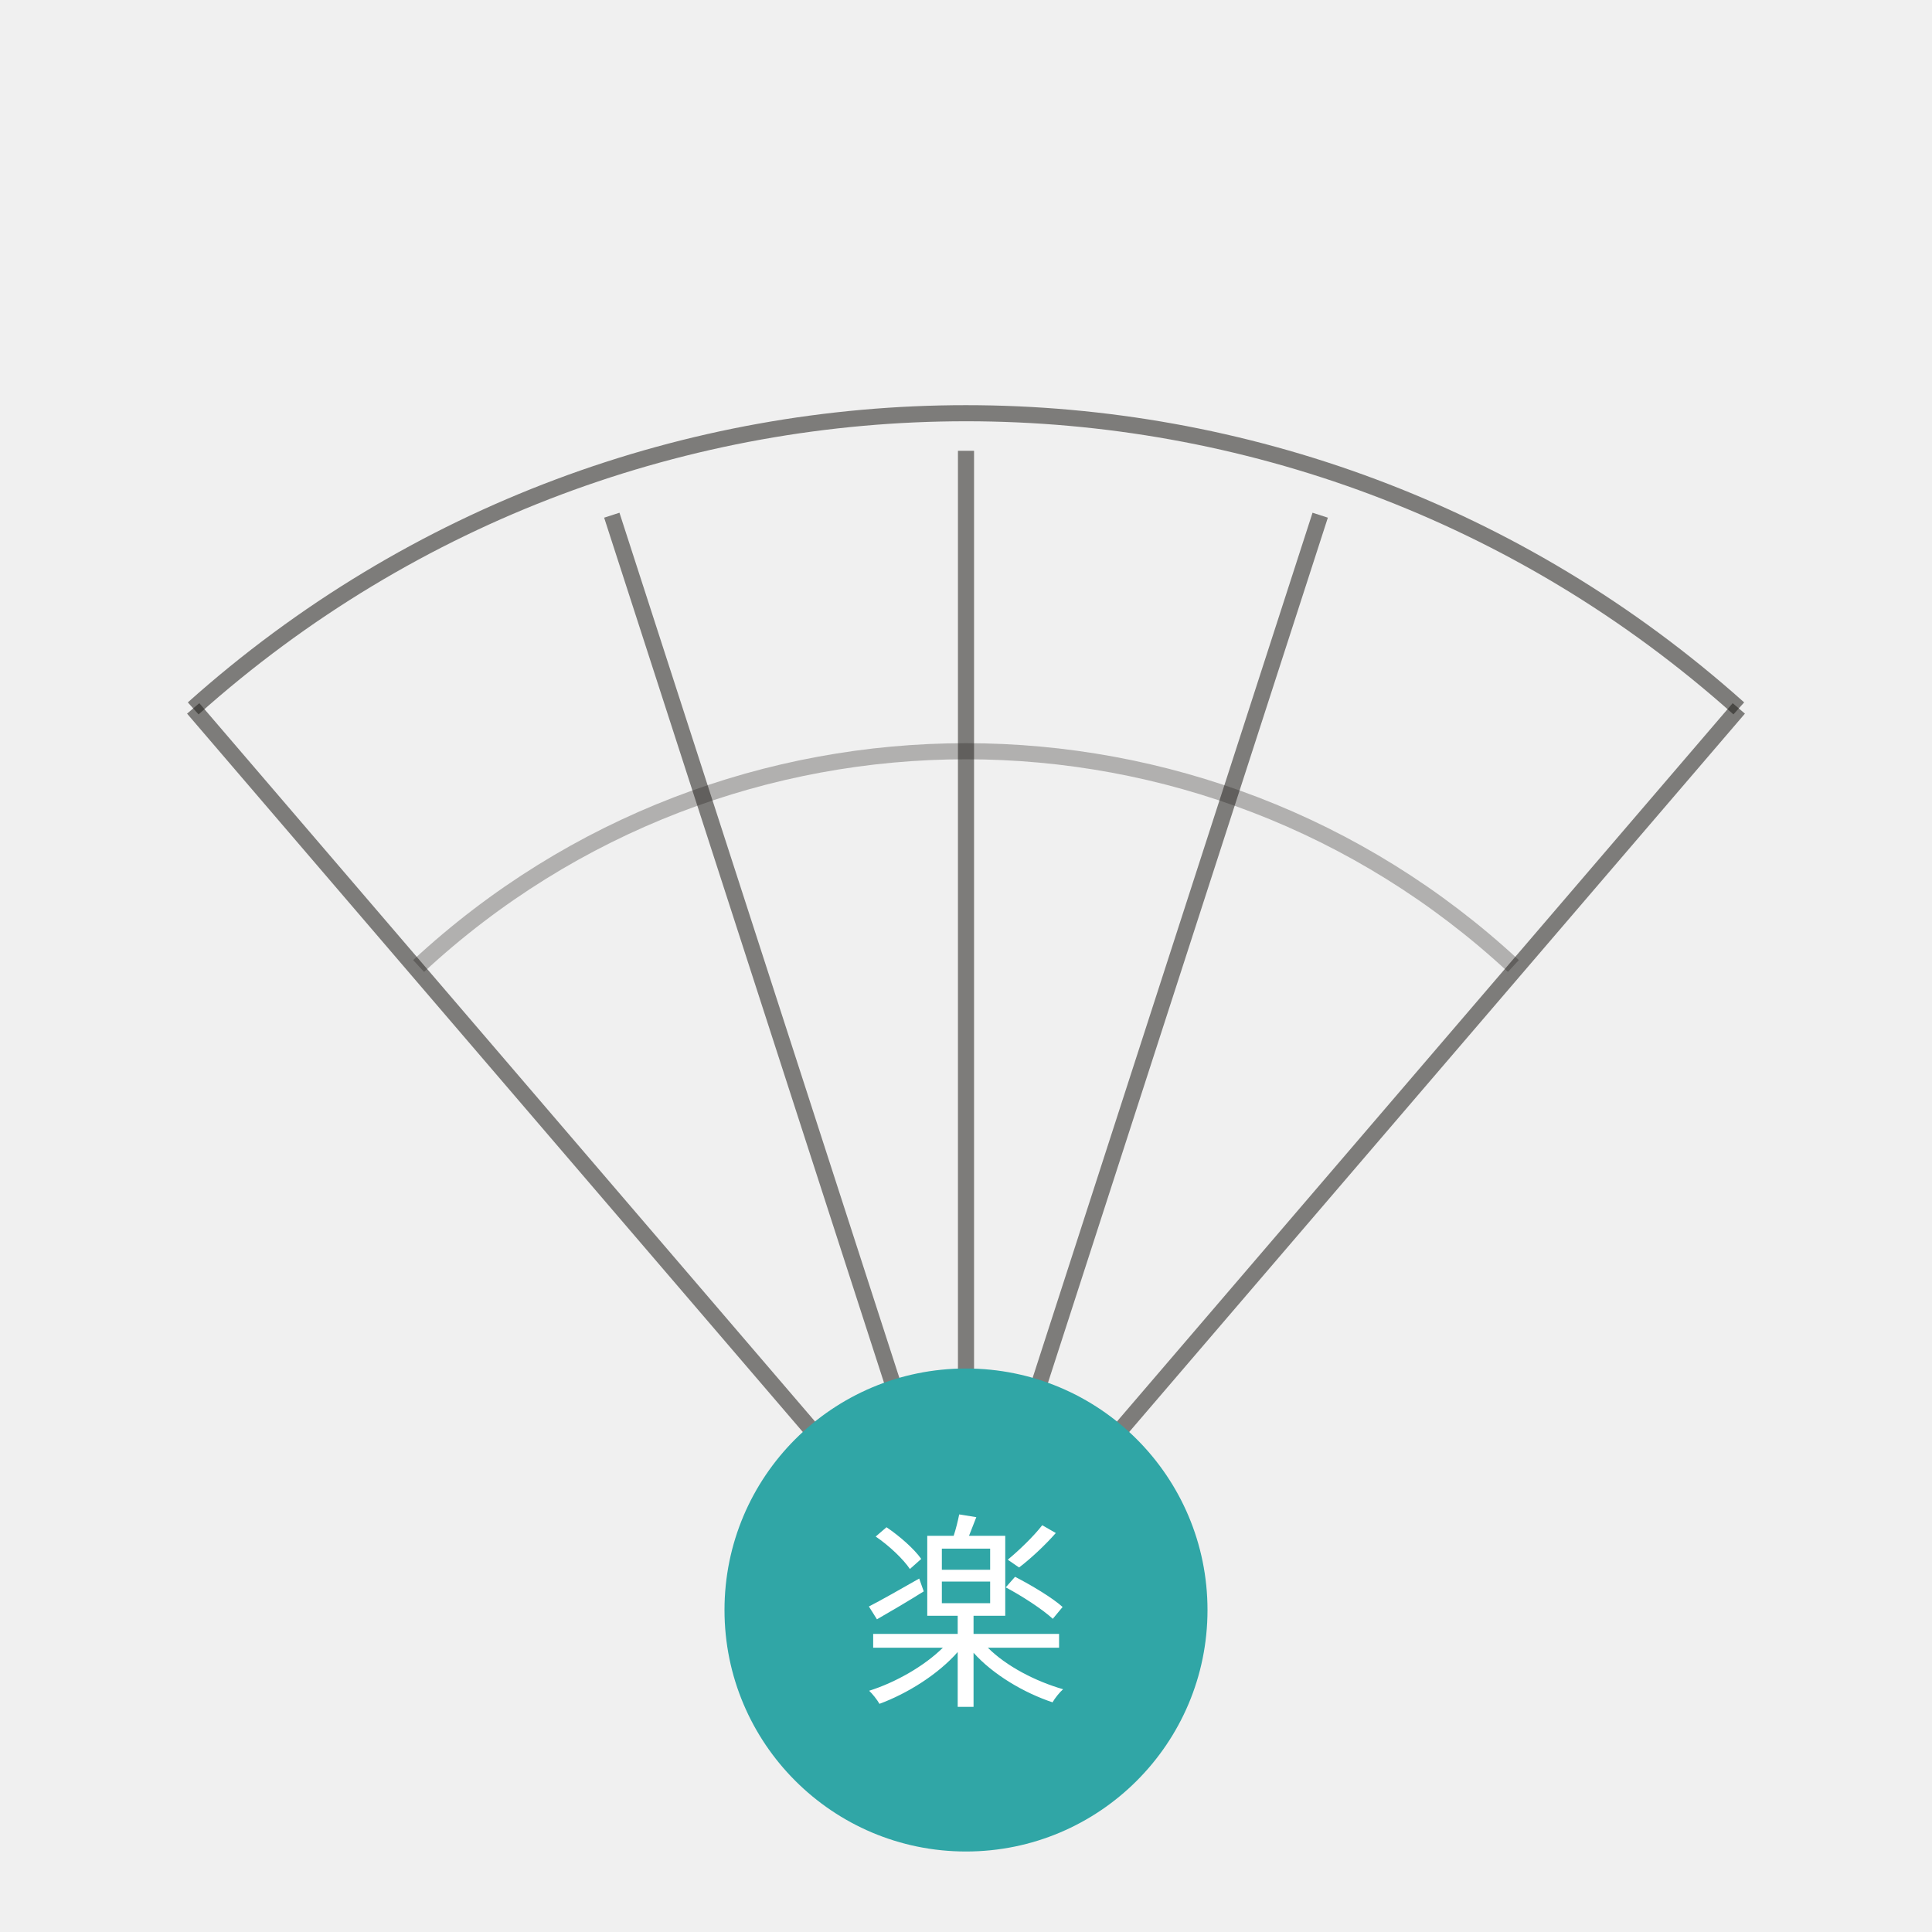
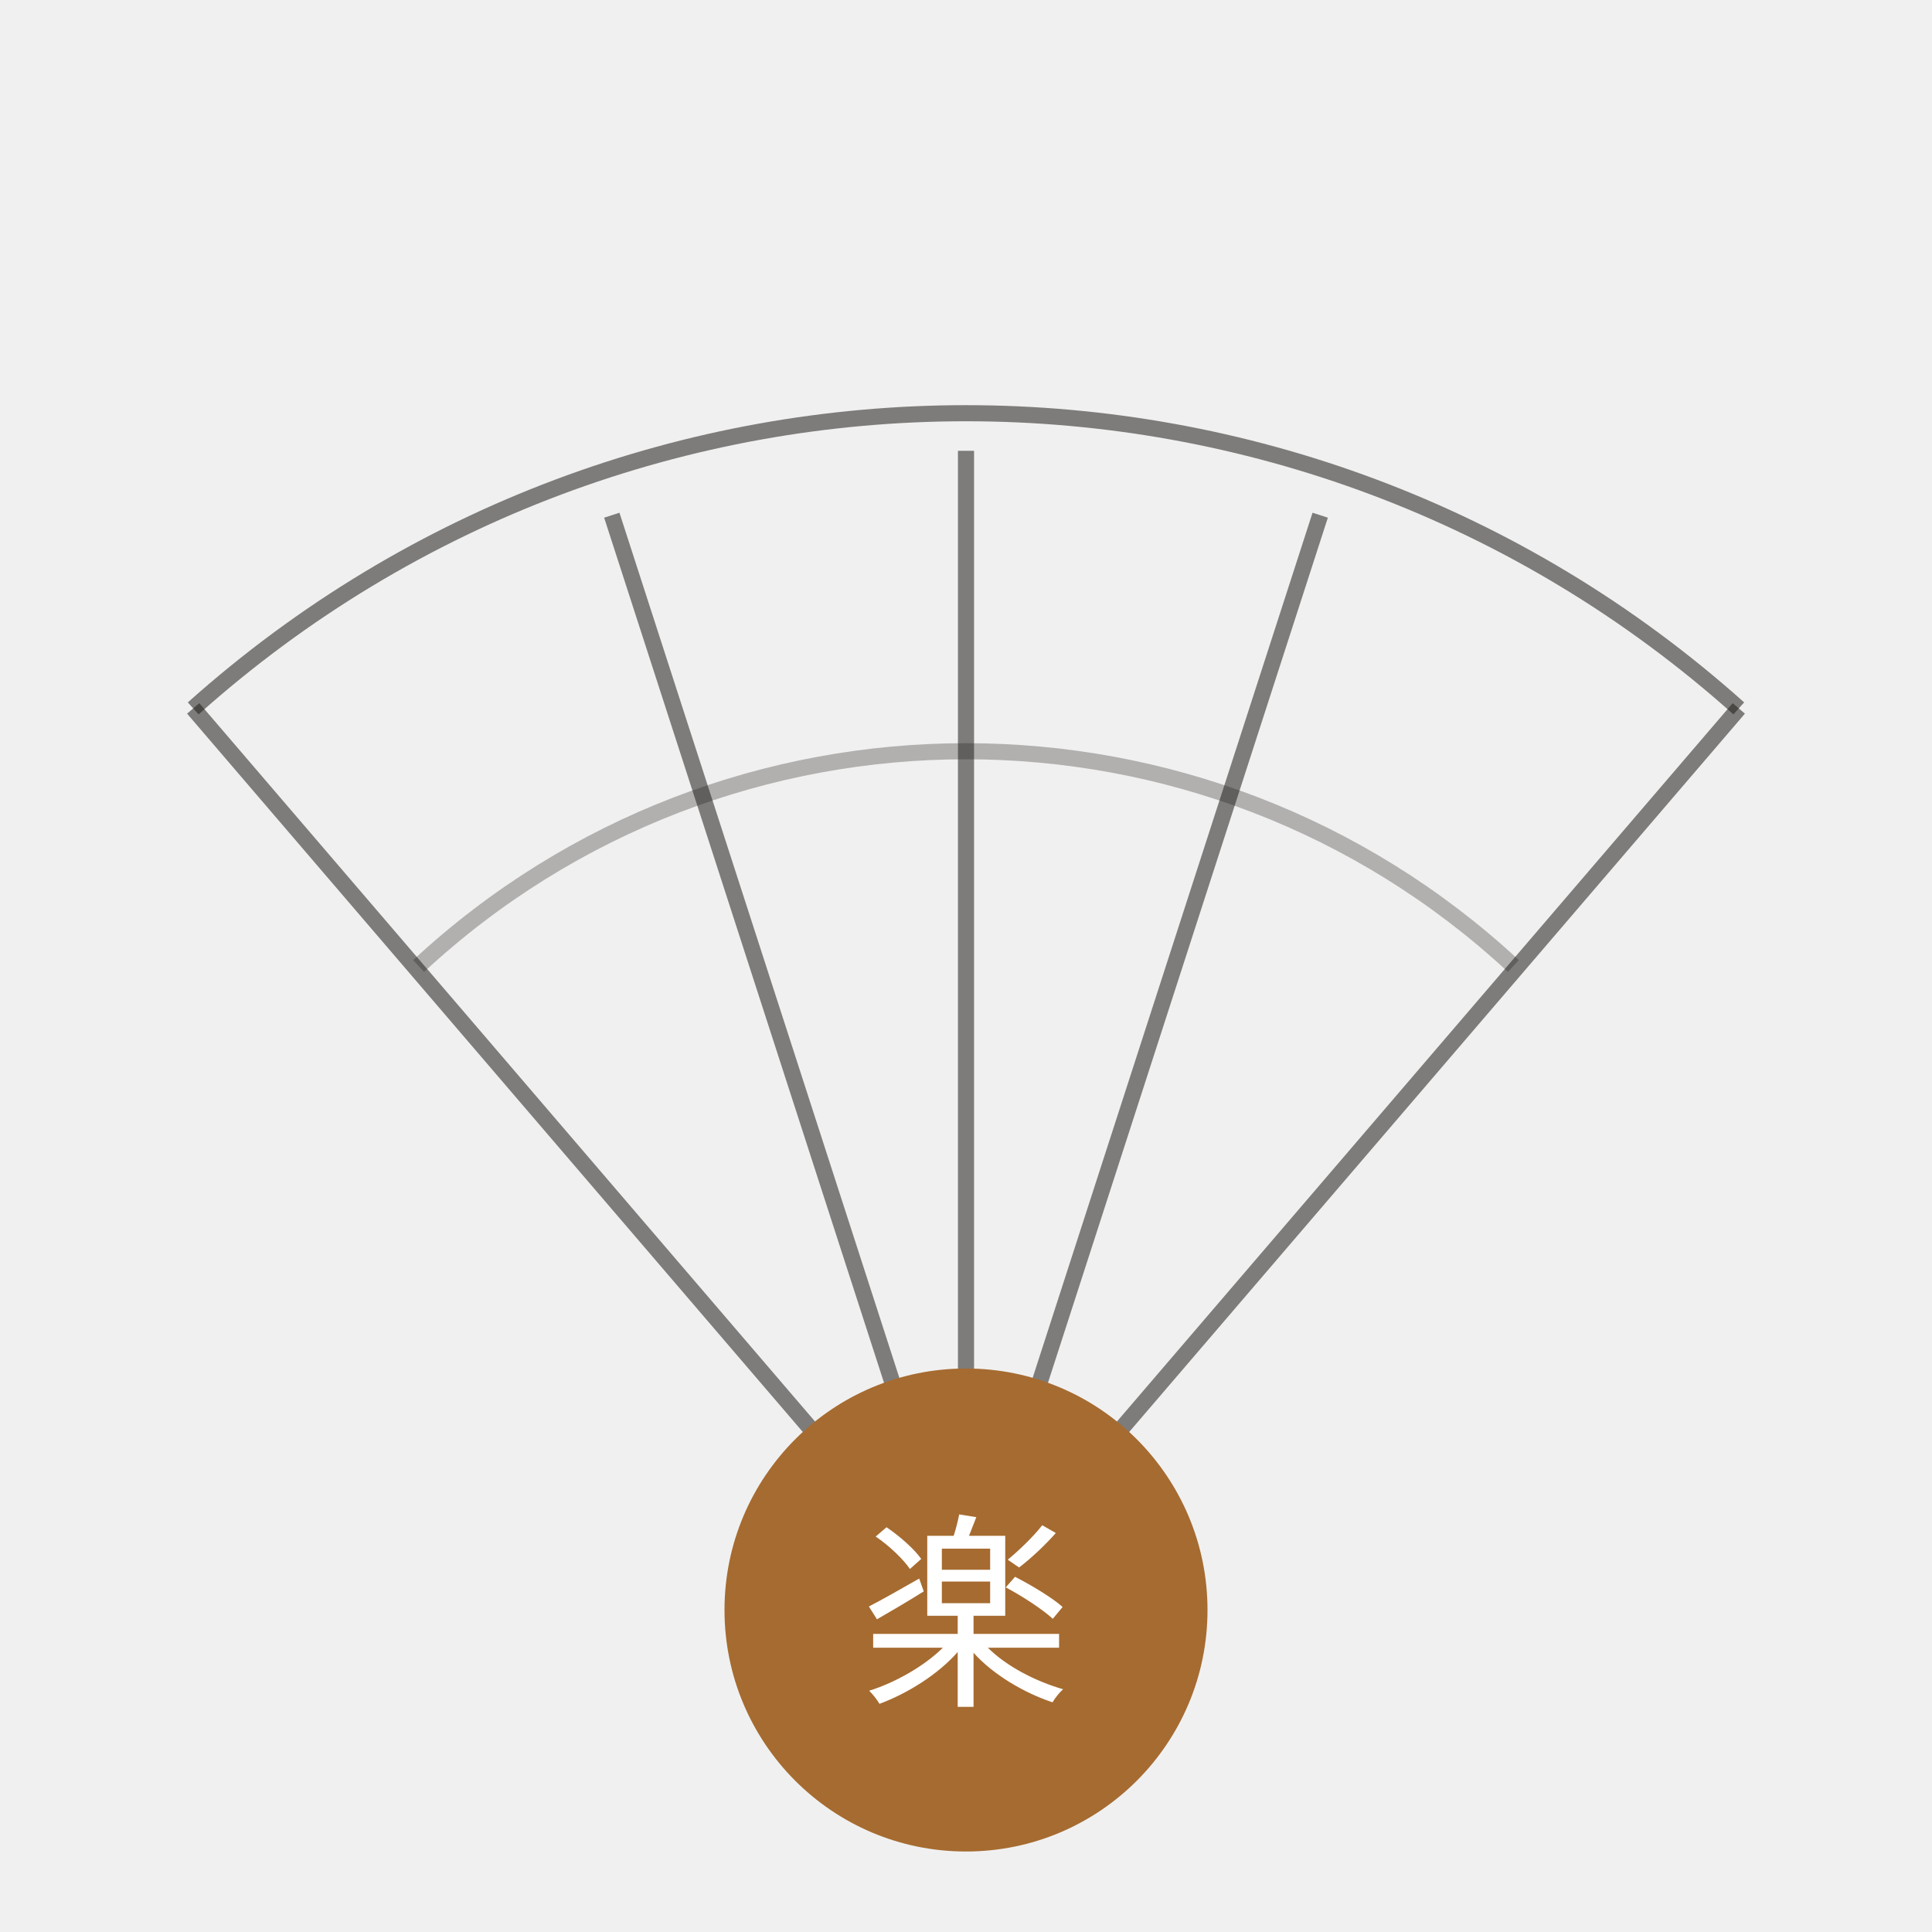
- <svg xmlns="http://www.w3.org/2000/svg" viewBox="0 0 120 120" width="120" height="120" role="img" data-surface="dgt" data-date="2026-10-21">
+ <svg xmlns="http://www.w3.org/2000/svg" viewBox="0 0 120 120" width="120" height="120" role="img" data-surface="dgt" data-date="2026-10-22">
  <g stroke="#1F1D1A" stroke-opacity="0.55" stroke-width="1" fill="none">
    <path d="M 60 100 L 12 44" />
    <path d="M 60 100 L 38 32" />
    <path d="M 60 100 L 60 28" />
    <path d="M 60 100 L 82 32" />
    <path d="M 60 100 L 108 44" />
    <path d="M 12 44 A 72 72 0 0 1 108 44" />
    <path d="M 26 60 A 50 50 0 0 1 94 60" stroke-opacity="0.3" />
  </g>
-   <circle id="keystone" cx="60" cy="100" r="15" fill="#30A6A6" />
+   <circle id="keystone" cx="60" cy="100" r="15" fill="#A66B30" />
  <text x="60" y="105" text-anchor="middle" font-family="serif" font-size="13" fill="#FFFFFF">楽</text>
</svg>
